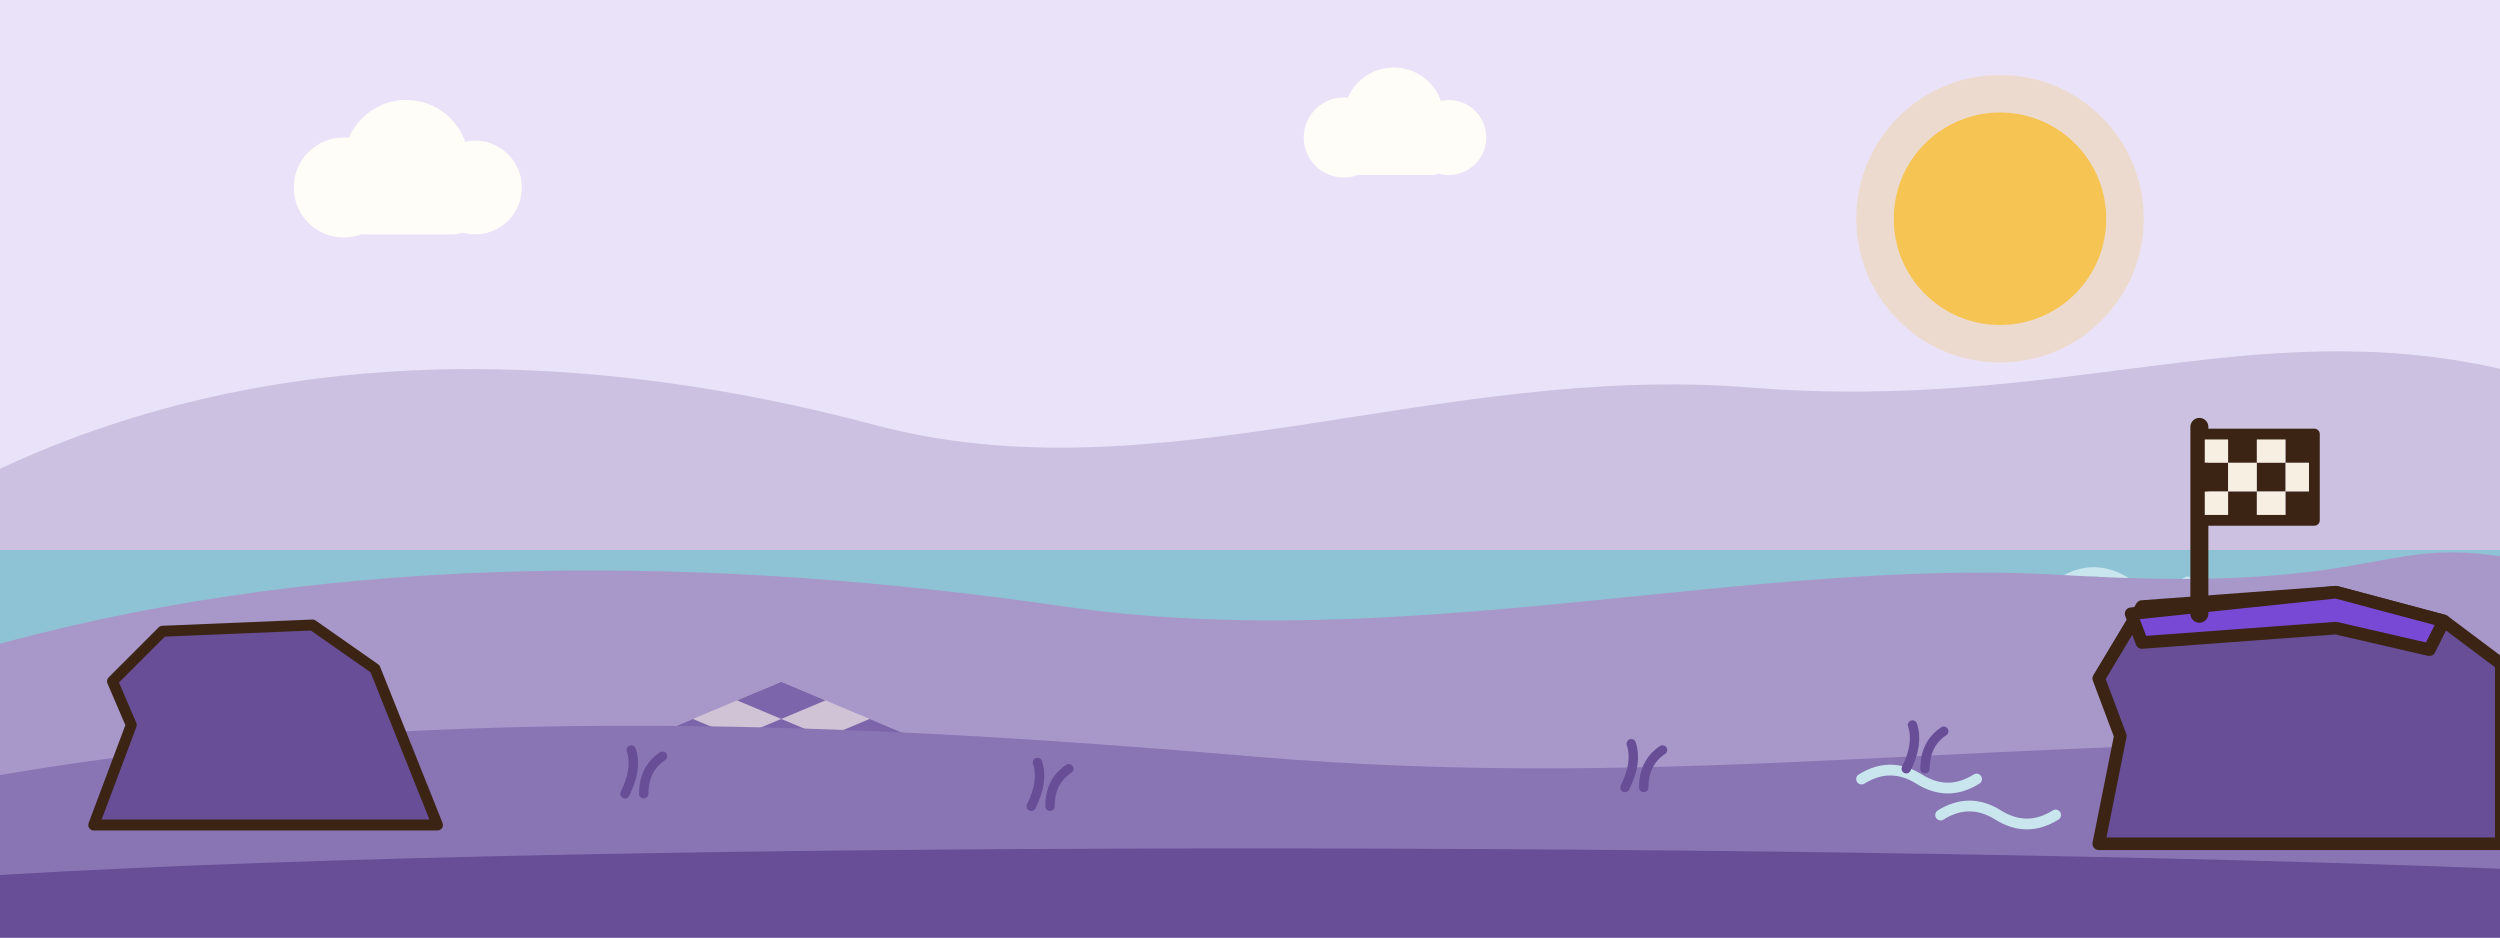
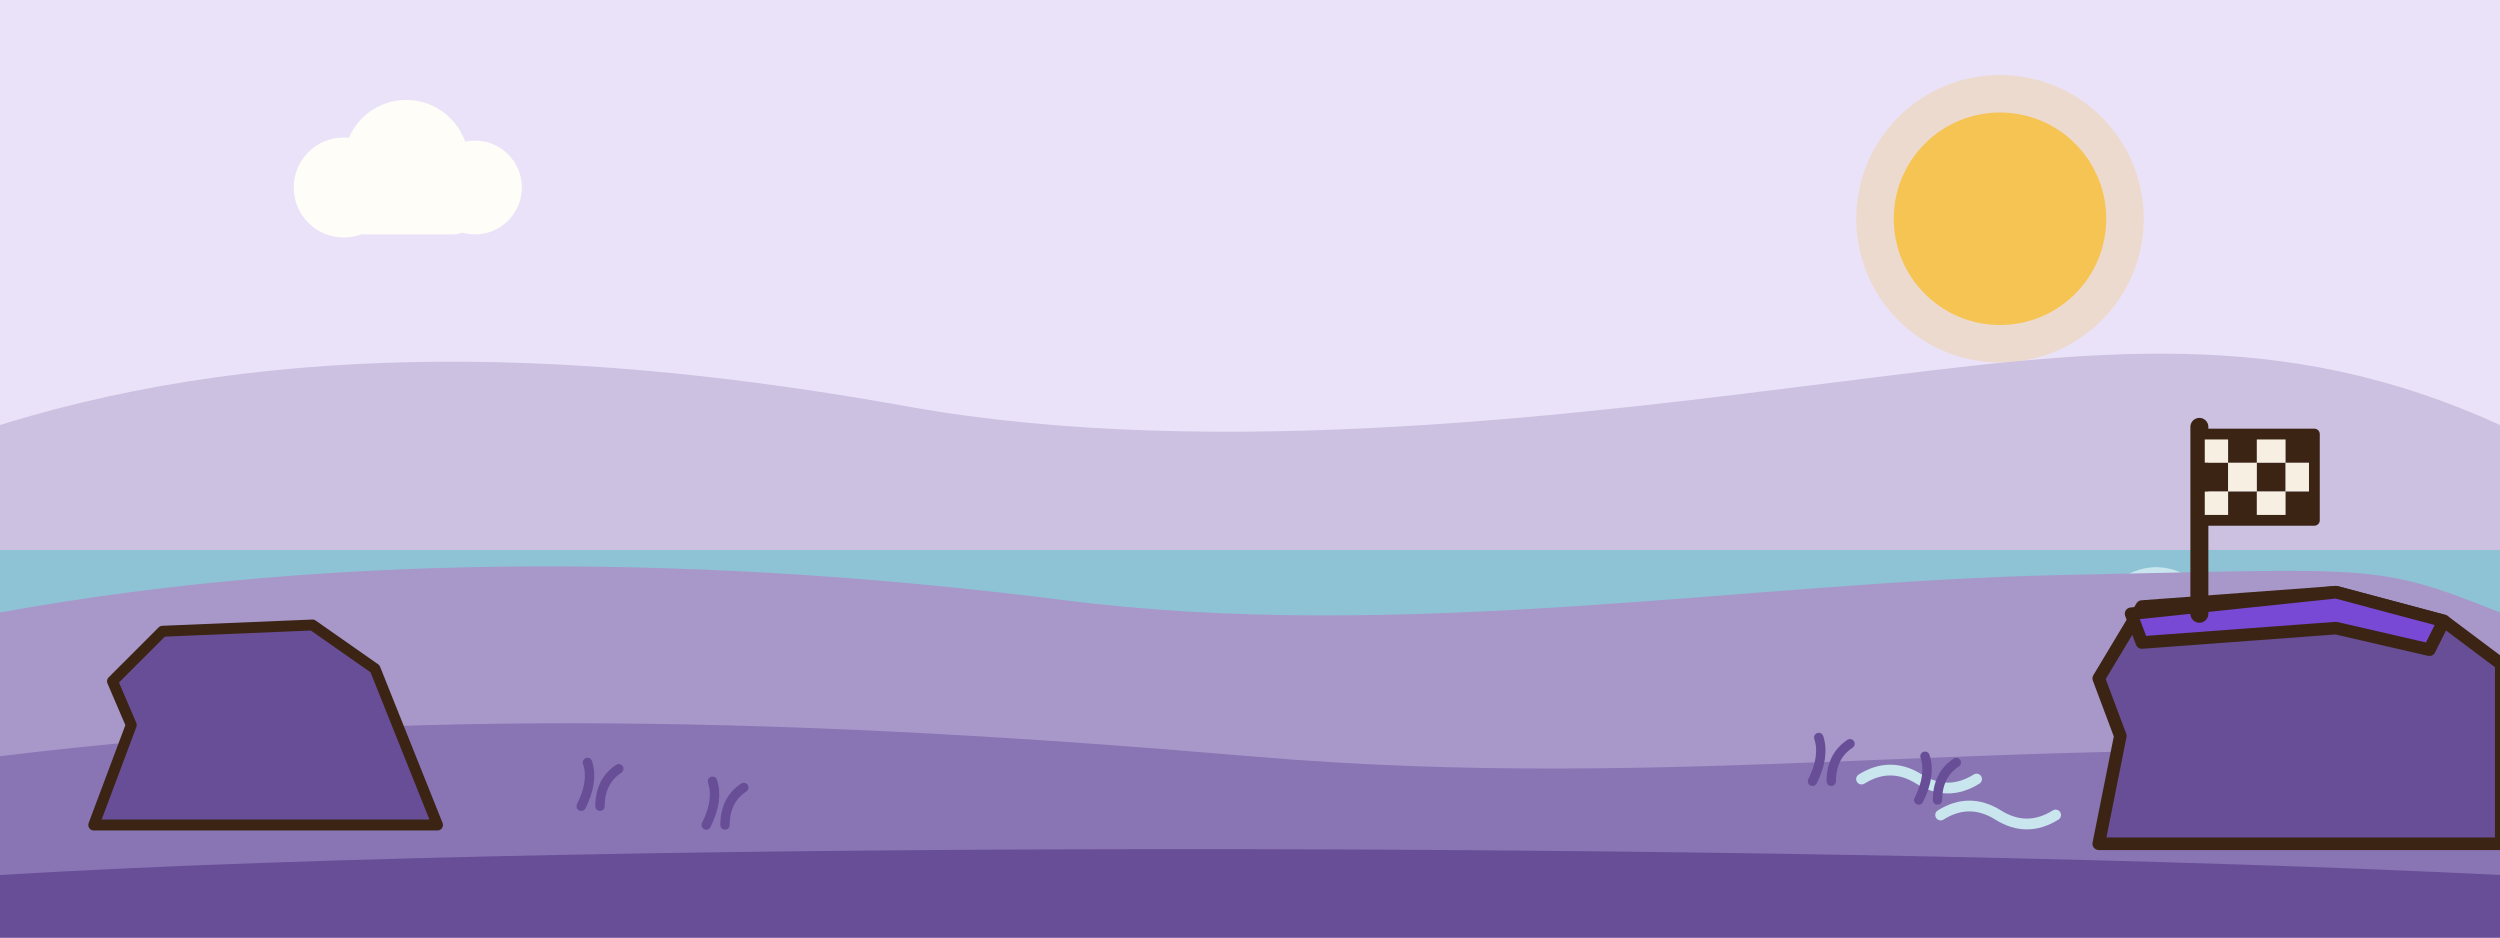
<svg xmlns="http://www.w3.org/2000/svg" viewBox="0 0 800 300" role="img" aria-labelledby="t">
  <rect width="800" height="300" fill="#eae2f8" />
  <circle cx="640" cy="70" r="46" fill="#f6c453" opacity=".25" />
  <circle cx="640" cy="70" r="34" fill="#f6c453" />
  <g transform="translate(110 60)" fill="#fffdf8">
    <circle r="16" />
    <circle cx="20" cy="-8" r="20" />
    <circle cx="42" r="15" />
    <rect width="42" height="15" rx="7" />
  </g>
-   <g transform="translate(430 44) scale(.8)" fill="#fffdf8">
+   <g transform="translate(700 140) scale(.55)" fill="#fffdf8">
    <circle r="16" />
    <circle cx="20" cy="-8" r="20" />
    <circle cx="42" r="15" />
    <rect width="42" height="15" rx="7" />
  </g>
-   <path d="M0 150C90 108 190 112 280 136S460 116 560 124 720 100 800 118V300H0Z" fill="#ccc1e1" />
+   <path d="M0 136C90 108 190 112 290 130S510 132 590 122 730 104 800 136V300H0Z" fill="#ccc1e1" />
  <path d="M0 176H800V230H0Z" fill="#8ec3d6" />
-   <path d="M120 192q10-6 20 0t20 0M520 200q10-6 20 0t20 0M660 186q10-6 20 0t20 0M300 206q10-6 20 0t20 0" fill="none" stroke="#c9e6ee" stroke-width="3" stroke-linecap="round" />
-   <path d="M0 206C110 176 230 178 340 194S560 178 660 184 760 172 800 178V300H0Z" fill="#a897c9" />
-   <g transform="translate(250 236) scale(1 .42) rotate(45)" opacity=".5">
+   <path d="M120 192q10-6 20 0t20 0M176 204q10-6 20 0t20 0M600 200q10-6 20 0t20 0M680 186q10-6 20 0t20 0" fill="none" stroke="#c9e6ee" stroke-width="3" stroke-linecap="round" />
+   <path d="M0 196C110 176 230 178 340 192S560 186 660 184 760 180 800 196V300H0Z" fill="#a897c9" />
+   <g transform="translate(196 250) scale(1 .42) rotate(45)" opacity=".5">
    <rect x="-30" y="-30" width="60" height="60" fill="#f6efe2" />
    <path d="M-30-30h20v20h-20zM10-30h20v20H10zM-10-10h20v20h-20zM-30 10h20v20h-20zM10 10h20v20H10z" fill="#52348d" />
  </g>
-   <path d="M0 248C130 226 260 230 400 242S640 234 800 238V300H0Z" fill="#8974b4" />
+   <path d="M0 242C130 226 260 230 400 242S640 234 800 242V300H0Z" fill="#8974b4" />
  <g transform="translate(-10.0 114.0) scale(1)">
    <g stroke="#3b2414" stroke-width="3.5" stroke-linejoin="round" stroke-linecap="round">
      <path d="M40 150L52 118L46 104L62 88L110 86L130 100L150 150Z" fill="#674e97" />
    </g>
  </g>
  <g transform="translate(575.0 97.5) scale(1.15)">
    <g stroke="#3b2414" stroke-width="3.5" stroke-linejoin="round" stroke-linecap="round">
      <path d="M18 132q8-5 16 0t16 0M40 142q8-5 16 0t16 0" fill="none" stroke="#c9e6ee" stroke-width="3" />
      <path d="M84 150L90 120L84 104L96 84L150 80L180 88L196 100V150Z" fill="#674e97" />
      <path d="M93 86L150 80L180 88L176 96L150 90L96 94Z" fill="#7849d4" />
      <path d="M112 86V34" fill="none" stroke-width="5" />
      <rect x="112" y="36" width="8" height="8" fill="#f6efe2" stroke="none" />
      <rect x="112" y="44" width="8" height="8" fill="#3b2414" stroke="none" />
      <rect x="112" y="52" width="8" height="8" fill="#f6efe2" stroke="none" />
      <rect x="120" y="36" width="8" height="8" fill="#3b2414" stroke="none" />
      <rect x="120" y="44" width="8" height="8" fill="#f6efe2" stroke="none" />
      <rect x="120" y="52" width="8" height="8" fill="#3b2414" stroke="none" />
      <rect x="128" y="36" width="8" height="8" fill="#f6efe2" stroke="none" />
      <rect x="128" y="44" width="8" height="8" fill="#3b2414" stroke="none" />
      <rect x="128" y="52" width="8" height="8" fill="#f6efe2" stroke="none" />
      <rect x="136" y="36" width="8" height="8" fill="#3b2414" stroke="none" />
      <rect x="136" y="44" width="8" height="8" fill="#f6efe2" stroke="none" />
      <rect x="136" y="52" width="8" height="8" fill="#3b2414" stroke="none" />
      <path d="M112 36H144V60H112Z" fill="none" stroke-width="3" />
    </g>
  </g>
-   <path d="M200 254q4-8 2-14M206 254q0-8 6-12M520 252q4-8 2-14M526 252q0-8 6-12M610 246q4-8 2-14M616 246q0-8 6-12M330 258q4-8 2-14M336 258q0-8 6-12" fill="none" stroke="#674e97" stroke-width="3" stroke-linecap="round" />
-   <path d="M0 280C200 268 600 270 800 278V300H0Z" fill="#674e97" />
+   <path d="M186 258q4-8 2-14M192 258q0-8 6-12M226 264q4-8 2-14M232 264q0-8 6-12M580 250q4-8 2-14M586 250q0-8 6-12M614 256q4-8 2-14M620 256q0-8 6-12" fill="none" stroke="#674e97" stroke-width="3" stroke-linecap="round" />
+   <path d="M0 280C200 268 600 270 800 280V300H0Z" fill="#674e97" />
</svg>
